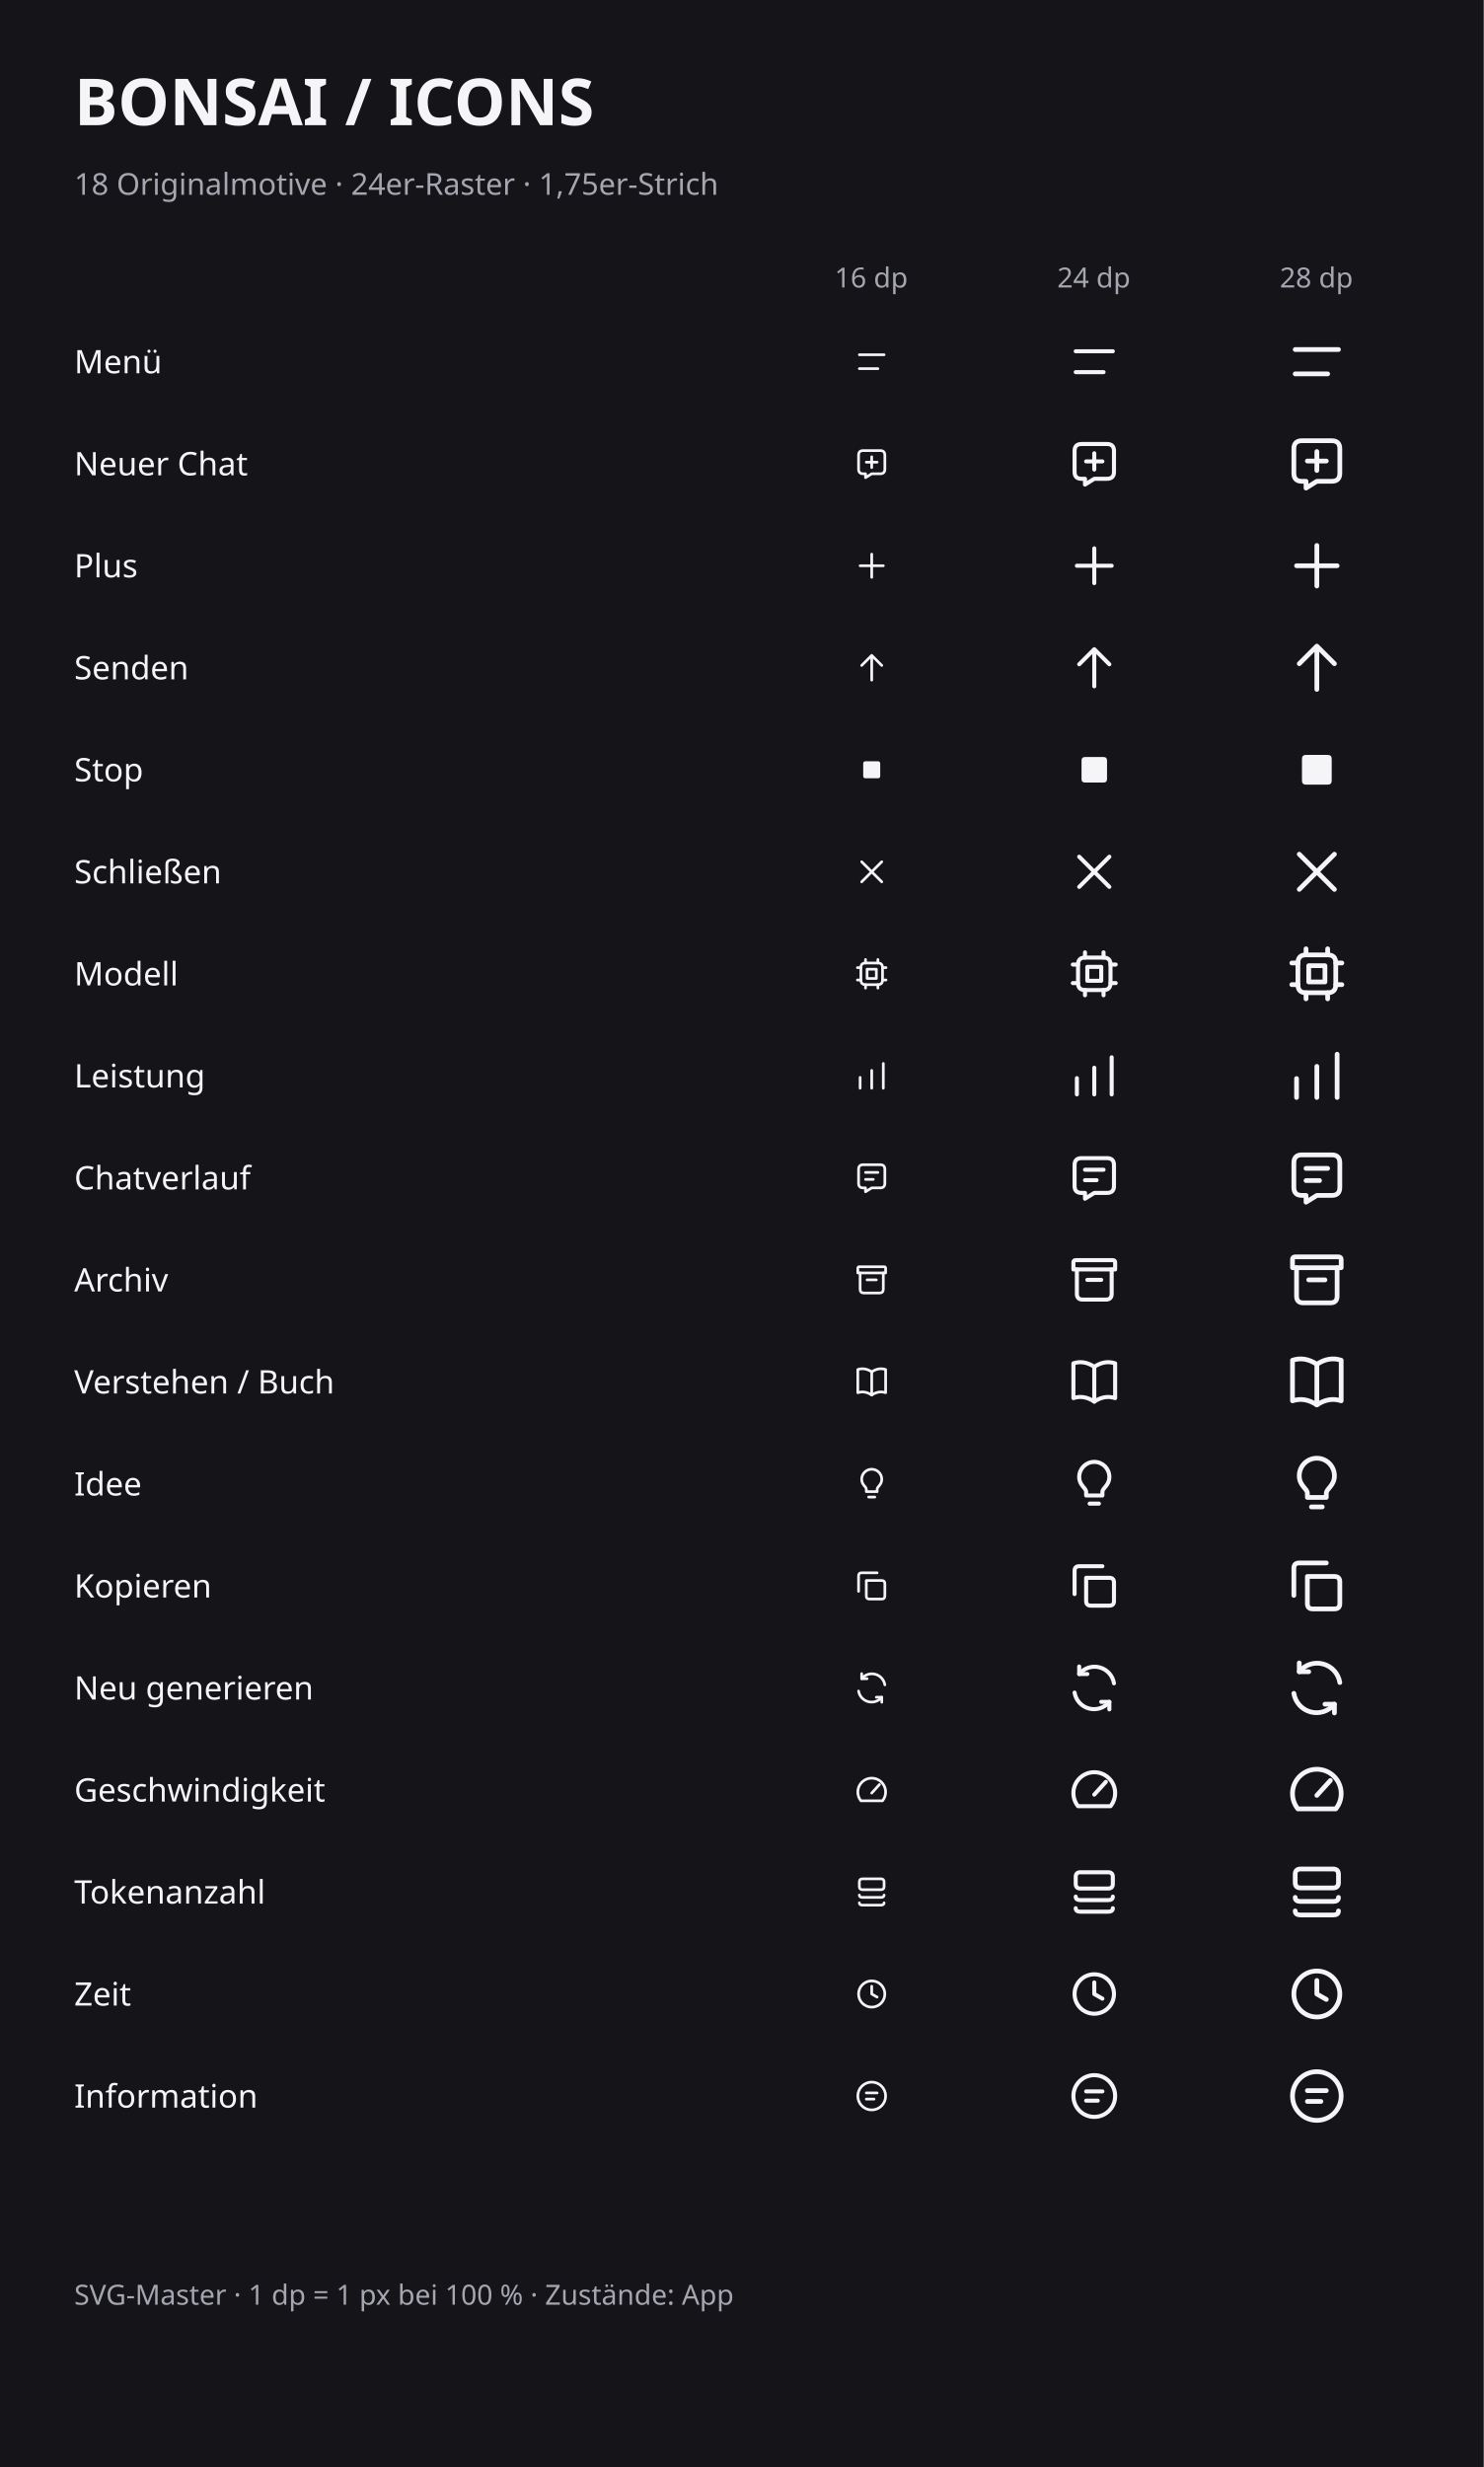
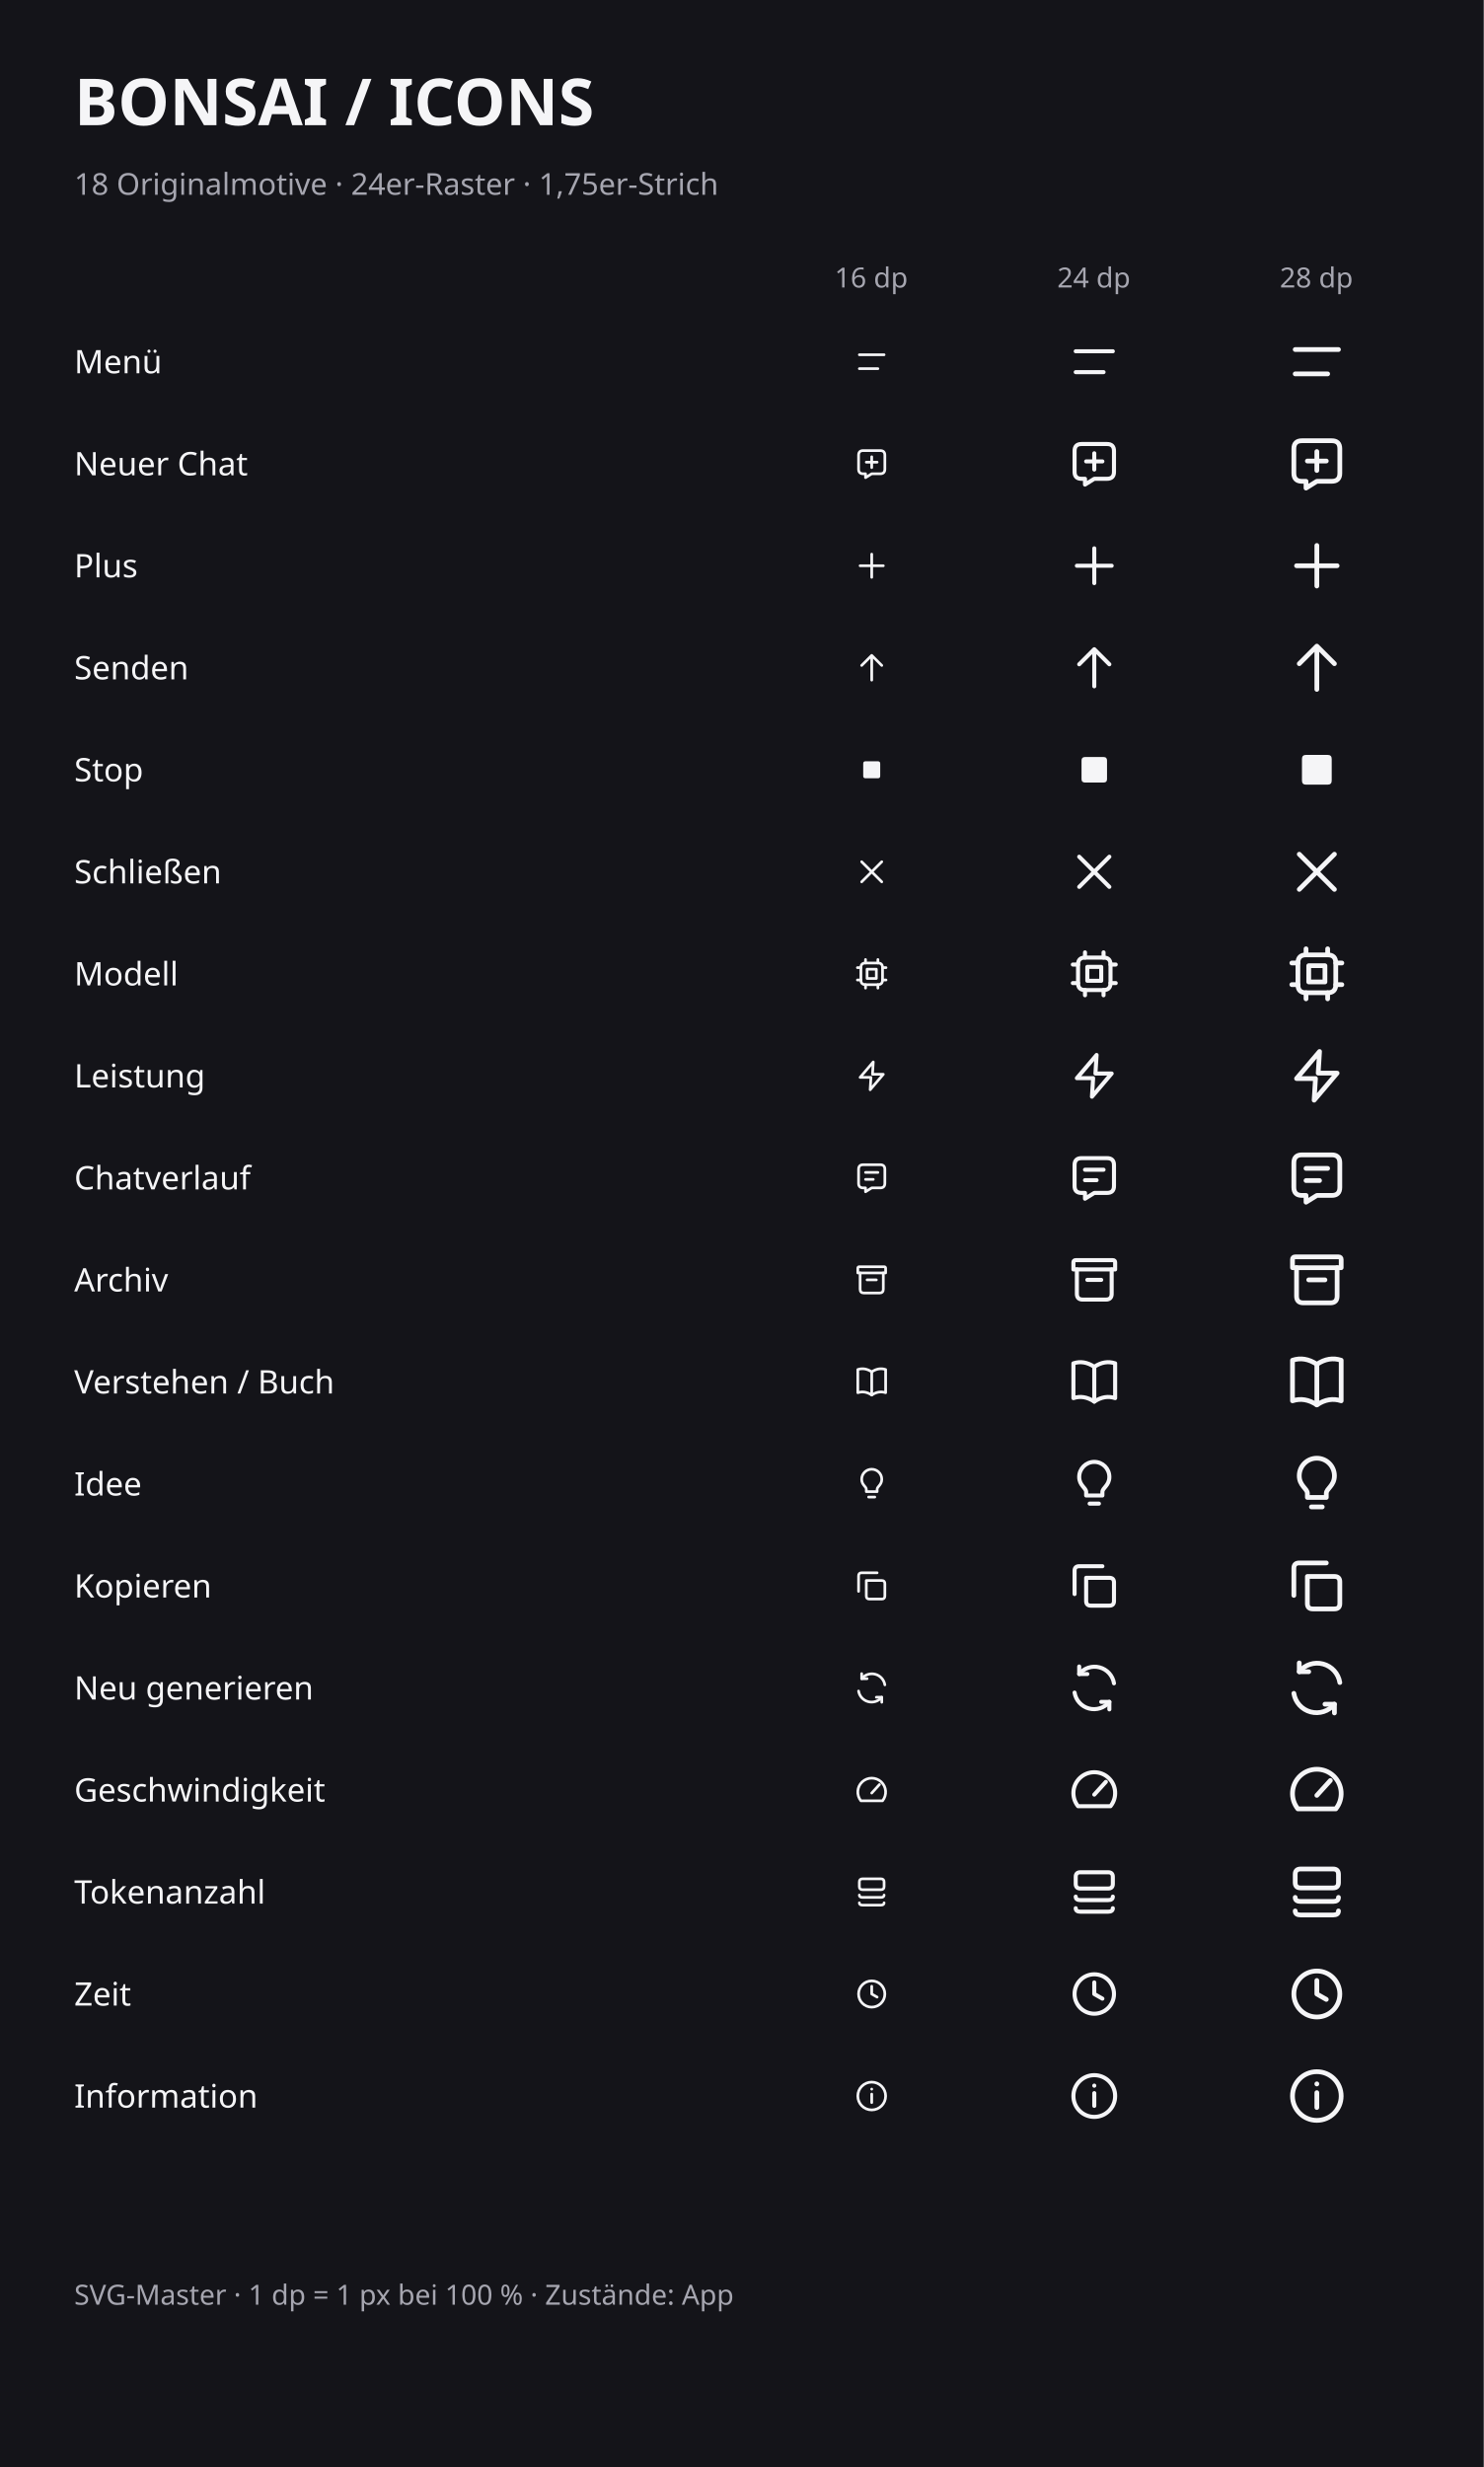
<svg xmlns="http://www.w3.org/2000/svg" width="640" height="1064" viewBox="0 0 640 1064">
  <rect width="640" height="1064" fill="#141419" />
  <g font-family="sans-serif" fill="#F5F5F7">
    <text x="32" y="54" font-size="28" font-weight="600">BONSAI / ICONS</text>
    <text x="32" y="84" font-size="13" fill="#A6A6B0">18 Originalmotive · 24er-Raster · 1,75er-Strich</text>
    <text x="360" y="124" font-size="12" fill="#A6A6B0">16 dp</text>
    <text x="456" y="124" font-size="12" fill="#A6A6B0">24 dp</text>
    <text x="552" y="124" font-size="12" fill="#A6A6B0">28 dp</text>
    <text x="32" y="161" font-size="14">Menü</text>
    <g transform="translate(368.0 148.0) scale(0.6666667)" color="#F5F5F7">
      <path d="M4 7.5H20 M4 16.5H16" fill="none" stroke="currentColor" stroke-width="1.75" stroke-linecap="round" stroke-linejoin="round" />
    </g>
    <g transform="translate(460.0 144.0) scale(1.0)" color="#F5F5F7">
      <path d="M4 7.5H20 M4 16.5H16" fill="none" stroke="currentColor" stroke-width="1.75" stroke-linecap="round" stroke-linejoin="round" />
    </g>
    <g transform="translate(554.0 142.0) scale(1.166667)" color="#F5F5F7">
      <path d="M4 7.5H20 M4 16.5H16" fill="none" stroke="currentColor" stroke-width="1.75" stroke-linecap="round" stroke-linejoin="round" />
    </g>
    <text x="32" y="205" font-size="14">Neuer Chat</text>
    <g transform="translate(368.0 192.0) scale(0.6666667)" color="#F5F5F7">
      <path d="M20.5 14V6.5Q20.5 3.5 17.5 3.5H6.5Q3.5 3.5 3.5 6.5V15.5Q3.5 18.5 6.5 18.5H8V21L12 18.5H17.5Q20.5 18.5 20.5 15.5V14" fill="none" stroke="currentColor" stroke-width="1.75" stroke-linecap="round" stroke-linejoin="round" />
      <path d="M8.5 11H15.5 M12 7.5V14.5" fill="none" stroke="currentColor" stroke-width="1.75" stroke-linecap="round" stroke-linejoin="round" />
    </g>
    <g transform="translate(460.0 188.0) scale(1.0)" color="#F5F5F7">
      <path d="M20.5 14V6.5Q20.5 3.5 17.5 3.5H6.5Q3.5 3.5 3.5 6.5V15.5Q3.5 18.5 6.5 18.5H8V21L12 18.5H17.5Q20.5 18.5 20.5 15.5V14" fill="none" stroke="currentColor" stroke-width="1.75" stroke-linecap="round" stroke-linejoin="round" />
      <path d="M8.5 11H15.5 M12 7.5V14.5" fill="none" stroke="currentColor" stroke-width="1.75" stroke-linecap="round" stroke-linejoin="round" />
    </g>
    <g transform="translate(554.0 186.0) scale(1.166667)" color="#F5F5F7">
      <path d="M20.5 14V6.5Q20.5 3.5 17.5 3.5H6.5Q3.5 3.5 3.5 6.5V15.5Q3.5 18.5 6.5 18.5H8V21L12 18.5H17.5Q20.5 18.5 20.5 15.5V14" fill="none" stroke="currentColor" stroke-width="1.75" stroke-linecap="round" stroke-linejoin="round" />
      <path d="M8.5 11H15.5 M12 7.5V14.5" fill="none" stroke="currentColor" stroke-width="1.75" stroke-linecap="round" stroke-linejoin="round" />
    </g>
    <text x="32" y="249" font-size="14">Plus</text>
    <g transform="translate(368.0 236.0) scale(0.6666667)" color="#F5F5F7">
      <path d="M4.5 12H19.5 M12 4.5V19.5" fill="none" stroke="currentColor" stroke-width="1.75" stroke-linecap="round" stroke-linejoin="round" />
    </g>
    <g transform="translate(460.0 232.0) scale(1.0)" color="#F5F5F7">
      <path d="M4.5 12H19.5 M12 4.5V19.5" fill="none" stroke="currentColor" stroke-width="1.75" stroke-linecap="round" stroke-linejoin="round" />
    </g>
    <g transform="translate(554.0 230.0) scale(1.166667)" color="#F5F5F7">
      <path d="M4.5 12H19.5 M12 4.5V19.5" fill="none" stroke="currentColor" stroke-width="1.75" stroke-linecap="round" stroke-linejoin="round" />
    </g>
    <text x="32" y="293" font-size="14">Senden</text>
    <g transform="translate(368.0 280.0) scale(0.6666667)" color="#F5F5F7">
      <path d="M12 20V4 M5.5 10.5L12 4L18.5 10.5" fill="none" stroke="currentColor" stroke-width="1.75" stroke-linecap="round" stroke-linejoin="round" />
    </g>
    <g transform="translate(460.0 276.0) scale(1.0)" color="#F5F5F7">
      <path d="M12 20V4 M5.5 10.5L12 4L18.5 10.5" fill="none" stroke="currentColor" stroke-width="1.75" stroke-linecap="round" stroke-linejoin="round" />
    </g>
    <g transform="translate(554.0 274.0) scale(1.166667)" color="#F5F5F7">
      <path d="M12 20V4 M5.5 10.5L12 4L18.5 10.5" fill="none" stroke="currentColor" stroke-width="1.75" stroke-linecap="round" stroke-linejoin="round" />
    </g>
    <text x="32" y="337" font-size="14">Stop</text>
    <g transform="translate(368.0 324.0) scale(0.6666667)" color="#F5F5F7">
      <path d="M8 6.5H16Q17.5 6.5 17.5 8V16Q17.5 17.5 16 17.5H8Q6.5 17.5 6.5 16V8Q6.5 6.5 8 6.5Z" fill="currentColor" />
    </g>
    <g transform="translate(460.0 320.0) scale(1.0)" color="#F5F5F7">
      <path d="M8 6.5H16Q17.5 6.5 17.5 8V16Q17.5 17.5 16 17.5H8Q6.5 17.5 6.5 16V8Q6.5 6.5 8 6.5Z" fill="currentColor" />
    </g>
    <g transform="translate(554.0 318.0) scale(1.166667)" color="#F5F5F7">
      <path d="M8 6.5H16Q17.5 6.5 17.5 8V16Q17.5 17.5 16 17.5H8Q6.5 17.5 6.5 16V8Q6.5 6.5 8 6.5Z" fill="currentColor" />
    </g>
    <text x="32" y="381" font-size="14">Schließen</text>
    <g transform="translate(368.0 368.0) scale(0.6666667)" color="#F5F5F7">
      <path d="M5.5 5.5L18.5 18.5 M18.5 5.5L5.5 18.5" fill="none" stroke="currentColor" stroke-width="1.75" stroke-linecap="round" stroke-linejoin="round" />
    </g>
    <g transform="translate(460.0 364.0) scale(1.0)" color="#F5F5F7">
      <path d="M5.5 5.5L18.5 18.5 M18.5 5.5L5.5 18.5" fill="none" stroke="currentColor" stroke-width="1.75" stroke-linecap="round" stroke-linejoin="round" />
    </g>
    <g transform="translate(554.0 362.0) scale(1.166667)" color="#F5F5F7">
      <path d="M5.5 5.5L18.5 18.5 M18.5 5.5L5.5 18.5" fill="none" stroke="currentColor" stroke-width="1.75" stroke-linecap="round" stroke-linejoin="round" />
    </g>
    <text x="32" y="425" font-size="14">Modell</text>
    <g transform="translate(368.0 412.0) scale(0.6666667)" color="#F5F5F7">
      <path d="M8 5H16Q19 5 19 8V16Q19 19 16 19H8Q5 19 5 16V8Q5 5 8 5Z" fill="none" stroke="currentColor" stroke-width="1.75" stroke-linecap="round" stroke-linejoin="round" />
      <path d="M9 9H15V15H9Z" fill="none" stroke="currentColor" stroke-width="1.75" stroke-linecap="round" stroke-linejoin="round" />
      <path d="M8 2.75V5 M16 2.75V5 M8 19V21.25 M16 19V21.25 M2.75 8H5 M2.75 16H5 M19 8H21.25 M19 16H21.25" fill="none" stroke="currentColor" stroke-width="1.75" stroke-linecap="round" stroke-linejoin="round" />
    </g>
    <g transform="translate(460.0 408.0) scale(1.0)" color="#F5F5F7">
      <path d="M8 5H16Q19 5 19 8V16Q19 19 16 19H8Q5 19 5 16V8Q5 5 8 5Z" fill="none" stroke="currentColor" stroke-width="1.75" stroke-linecap="round" stroke-linejoin="round" />
      <path d="M9 9H15V15H9Z" fill="none" stroke="currentColor" stroke-width="1.75" stroke-linecap="round" stroke-linejoin="round" />
      <path d="M8 2.75V5 M16 2.75V5 M8 19V21.25 M16 19V21.25 M2.75 8H5 M2.75 16H5 M19 8H21.25 M19 16H21.25" fill="none" stroke="currentColor" stroke-width="1.75" stroke-linecap="round" stroke-linejoin="round" />
    </g>
    <g transform="translate(554.0 406.0) scale(1.166667)" color="#F5F5F7">
      <path d="M8 5H16Q19 5 19 8V16Q19 19 16 19H8Q5 19 5 16V8Q5 5 8 5Z" fill="none" stroke="currentColor" stroke-width="1.75" stroke-linecap="round" stroke-linejoin="round" />
      <path d="M9 9H15V15H9Z" fill="none" stroke="currentColor" stroke-width="1.75" stroke-linecap="round" stroke-linejoin="round" />
      <path d="M8 2.75V5 M16 2.75V5 M8 19V21.25 M16 19V21.25 M2.75 8H5 M2.75 16H5 M19 8H21.25 M19 16H21.25" fill="none" stroke="currentColor" stroke-width="1.75" stroke-linecap="round" stroke-linejoin="round" />
    </g>
    <text x="32" y="469" font-size="14">Leistung</text>
    <g transform="translate(368.0 456.0) scale(0.6666667)" color="#F5F5F7">
-       <path d="M4.5 20V13 M12 20V8.5 M19.5 20V4" fill="none" stroke="currentColor" stroke-width="1.75" stroke-linecap="round" stroke-linejoin="round" />
+       <path d="M13 3L4.5 13H11.5L11 21L19.5 11H12.5L13 3Z" fill="none" stroke="currentColor" stroke-width="1.75" stroke-linecap="round" stroke-linejoin="round" />
    </g>
    <g transform="translate(460.0 452.0) scale(1.0)" color="#F5F5F7">
-       <path d="M4.5 20V13 M12 20V8.5 M19.5 20V4" fill="none" stroke="currentColor" stroke-width="1.75" stroke-linecap="round" stroke-linejoin="round" />
+       <path d="M13 3L4.5 13H11.5L11 21L19.5 11H12.5L13 3Z" fill="none" stroke="currentColor" stroke-width="1.75" stroke-linecap="round" stroke-linejoin="round" />
    </g>
    <g transform="translate(554.0 450.0) scale(1.166667)" color="#F5F5F7">
-       <path d="M4.5 20V13 M12 20V8.5 M19.5 20V4" fill="none" stroke="currentColor" stroke-width="1.75" stroke-linecap="round" stroke-linejoin="round" />
+       <path d="M13 3L4.5 13H11.5L11 21L19.5 11H12.5L13 3Z" fill="none" stroke="currentColor" stroke-width="1.75" stroke-linecap="round" stroke-linejoin="round" />
    </g>
    <text x="32" y="513" font-size="14">Chatverlauf</text>
    <g transform="translate(368.0 500.0) scale(0.6666667)" color="#F5F5F7">
      <path d="M20.5 6.5V15.5Q20.5 18.5 17.5 18.5H12L8 21V18.5H6.5Q3.5 18.5 3.5 15.5V6.5Q3.5 3.5 6.5 3.5H17.5Q20.5 3.5 20.5 6.5Z" fill="none" stroke="currentColor" stroke-width="1.75" stroke-linecap="round" stroke-linejoin="round" />
      <path d="M8 8.5H16 M8 13H13" fill="none" stroke="currentColor" stroke-width="1.75" stroke-linecap="round" stroke-linejoin="round" />
    </g>
    <g transform="translate(460.0 496.0) scale(1.0)" color="#F5F5F7">
      <path d="M20.5 6.5V15.5Q20.5 18.5 17.5 18.5H12L8 21V18.5H6.5Q3.5 18.5 3.5 15.5V6.5Q3.5 3.5 6.5 3.5H17.5Q20.5 3.5 20.5 6.5Z" fill="none" stroke="currentColor" stroke-width="1.75" stroke-linecap="round" stroke-linejoin="round" />
      <path d="M8 8.5H16 M8 13H13" fill="none" stroke="currentColor" stroke-width="1.75" stroke-linecap="round" stroke-linejoin="round" />
    </g>
    <g transform="translate(554.0 494.0) scale(1.166667)" color="#F5F5F7">
      <path d="M20.5 6.5V15.5Q20.5 18.5 17.5 18.5H12L8 21V18.5H6.5Q3.5 18.5 3.5 15.5V6.5Q3.5 3.5 6.5 3.5H17.5Q20.5 3.5 20.5 6.5Z" fill="none" stroke="currentColor" stroke-width="1.75" stroke-linecap="round" stroke-linejoin="round" />
      <path d="M8 8.5H16 M8 13H13" fill="none" stroke="currentColor" stroke-width="1.75" stroke-linecap="round" stroke-linejoin="round" />
    </g>
    <text x="32" y="557" font-size="14">Archiv</text>
    <g transform="translate(368.0 544.0) scale(0.6666667)" color="#F5F5F7">
      <path d="M4 3.5H20Q21 3.5 21 4.5V7.5H3V4.5Q3 3.5 4 3.5Z" fill="none" stroke="currentColor" stroke-width="1.75" stroke-linecap="round" stroke-linejoin="round" />
      <path d="M4.5 7.5V18Q4.5 20.5 7 20.5H17Q19.5 20.5 19.5 18V7.5" fill="none" stroke="currentColor" stroke-width="1.75" stroke-linecap="round" stroke-linejoin="round" />
      <path d="M9 12H15" fill="none" stroke="currentColor" stroke-width="1.75" stroke-linecap="round" stroke-linejoin="round" />
    </g>
    <g transform="translate(460.0 540.0) scale(1.0)" color="#F5F5F7">
      <path d="M4 3.5H20Q21 3.5 21 4.5V7.5H3V4.5Q3 3.5 4 3.5Z" fill="none" stroke="currentColor" stroke-width="1.75" stroke-linecap="round" stroke-linejoin="round" />
      <path d="M4.5 7.5V18Q4.5 20.5 7 20.5H17Q19.5 20.5 19.5 18V7.5" fill="none" stroke="currentColor" stroke-width="1.75" stroke-linecap="round" stroke-linejoin="round" />
      <path d="M9 12H15" fill="none" stroke="currentColor" stroke-width="1.75" stroke-linecap="round" stroke-linejoin="round" />
    </g>
    <g transform="translate(554.0 538.0) scale(1.166667)" color="#F5F5F7">
      <path d="M4 3.5H20Q21 3.5 21 4.5V7.5H3V4.5Q3 3.5 4 3.5Z" fill="none" stroke="currentColor" stroke-width="1.75" stroke-linecap="round" stroke-linejoin="round" />
      <path d="M4.5 7.5V18Q4.5 20.5 7 20.5H17Q19.5 20.5 19.5 18V7.5" fill="none" stroke="currentColor" stroke-width="1.75" stroke-linecap="round" stroke-linejoin="round" />
      <path d="M9 12H15" fill="none" stroke="currentColor" stroke-width="1.75" stroke-linecap="round" stroke-linejoin="round" />
    </g>
    <text x="32" y="601" font-size="14">Verstehen / Buch</text>
    <g transform="translate(368.0 588.0) scale(0.6666667)" color="#F5F5F7">
      <path d="M12 5.5Q7.5 2.5 3 4V19Q7.5 17.5 12 20.5Q16.5 17.5 21 19V4Q16.5 2.5 12 5.5Z" fill="none" stroke="currentColor" stroke-width="1.75" stroke-linecap="round" stroke-linejoin="round" />
      <path d="M12 5.5V20.5" fill="none" stroke="currentColor" stroke-width="1.75" stroke-linecap="round" stroke-linejoin="round" />
    </g>
    <g transform="translate(460.0 584.0) scale(1.0)" color="#F5F5F7">
      <path d="M12 5.5Q7.5 2.5 3 4V19Q7.5 17.5 12 20.5Q16.5 17.5 21 19V4Q16.5 2.5 12 5.5Z" fill="none" stroke="currentColor" stroke-width="1.75" stroke-linecap="round" stroke-linejoin="round" />
      <path d="M12 5.5V20.5" fill="none" stroke="currentColor" stroke-width="1.75" stroke-linecap="round" stroke-linejoin="round" />
    </g>
    <g transform="translate(554.0 582.0) scale(1.166667)" color="#F5F5F7">
      <path d="M12 5.5Q7.5 2.5 3 4V19Q7.5 17.5 12 20.5Q16.5 17.5 21 19V4Q16.5 2.5 12 5.5Z" fill="none" stroke="currentColor" stroke-width="1.75" stroke-linecap="round" stroke-linejoin="round" />
      <path d="M12 5.5V20.5" fill="none" stroke="currentColor" stroke-width="1.75" stroke-linecap="round" stroke-linejoin="round" />
    </g>
    <text x="32" y="645" font-size="14">Idee</text>
    <g transform="translate(368.0 632.0) scale(0.6666667)" color="#F5F5F7">
      <path d="M8.5 17V15.5C8.5 13.7 5.5 12.7 5.5 9A6.5 6.5 0 0 1 18.5 9C18.5 12.7 15.5 13.7 15.5 15.5V17Z" fill="none" stroke="currentColor" stroke-width="1.75" stroke-linecap="round" stroke-linejoin="round" />
      <path d="M10 20.5H14" fill="none" stroke="currentColor" stroke-width="1.75" stroke-linecap="round" stroke-linejoin="round" />
    </g>
    <g transform="translate(460.0 628.0) scale(1.0)" color="#F5F5F7">
      <path d="M8.5 17V15.5C8.5 13.7 5.5 12.7 5.5 9A6.5 6.5 0 0 1 18.5 9C18.5 12.7 15.5 13.7 15.5 15.5V17Z" fill="none" stroke="currentColor" stroke-width="1.75" stroke-linecap="round" stroke-linejoin="round" />
      <path d="M10 20.5H14" fill="none" stroke="currentColor" stroke-width="1.75" stroke-linecap="round" stroke-linejoin="round" />
    </g>
    <g transform="translate(554.0 626.0) scale(1.166667)" color="#F5F5F7">
      <path d="M8.5 17V15.5C8.5 13.7 5.5 12.7 5.5 9A6.5 6.5 0 0 1 18.5 9C18.5 12.7 15.5 13.7 15.5 15.5V17Z" fill="none" stroke="currentColor" stroke-width="1.75" stroke-linecap="round" stroke-linejoin="round" />
      <path d="M10 20.5H14" fill="none" stroke="currentColor" stroke-width="1.75" stroke-linecap="round" stroke-linejoin="round" />
    </g>
    <text x="32" y="689" font-size="14">Kopieren</text>
    <g transform="translate(368.0 676.0) scale(0.6666667)" color="#F5F5F7">
      <path d="M8.5 8.5H18.5Q20.5 8.5 20.5 10.5V18.5Q20.5 20.5 18.5 20.5H10.5Q8.5 20.5 8.5 18.5V8.5Z" fill="none" stroke="currentColor" stroke-width="1.75" stroke-linecap="round" stroke-linejoin="round" />
      <path d="M15.5 3.5H5.5Q3.5 3.5 3.5 5.5V15.5" fill="none" stroke="currentColor" stroke-width="1.75" stroke-linecap="round" stroke-linejoin="round" />
    </g>
    <g transform="translate(460.0 672.0) scale(1.0)" color="#F5F5F7">
      <path d="M8.5 8.5H18.5Q20.5 8.5 20.5 10.5V18.5Q20.5 20.5 18.5 20.5H10.5Q8.5 20.5 8.5 18.5V8.5Z" fill="none" stroke="currentColor" stroke-width="1.75" stroke-linecap="round" stroke-linejoin="round" />
      <path d="M15.5 3.5H5.5Q3.5 3.5 3.5 5.5V15.5" fill="none" stroke="currentColor" stroke-width="1.75" stroke-linecap="round" stroke-linejoin="round" />
    </g>
    <g transform="translate(554.0 670.0) scale(1.166667)" color="#F5F5F7">
      <path d="M8.5 8.5H18.5Q20.5 8.5 20.5 10.5V18.5Q20.5 20.5 18.5 20.5H10.5Q8.5 20.5 8.5 18.5V8.5Z" fill="none" stroke="currentColor" stroke-width="1.75" stroke-linecap="round" stroke-linejoin="round" />
      <path d="M15.5 3.5H5.5Q3.5 3.5 3.5 5.5V15.5" fill="none" stroke="currentColor" stroke-width="1.75" stroke-linecap="round" stroke-linejoin="round" />
    </g>
    <text x="32" y="733" font-size="14">Neu generieren</text>
    <g transform="translate(368.0 720.0) scale(0.6666667)" color="#F5F5F7">
      <path d="M20.5 10A8.5 8.5 0 0 0 5.5 6 M3.5 14A8.5 8.5 0 0 0 18.5 18" fill="none" stroke="currentColor" stroke-width="1.75" stroke-linecap="round" stroke-linejoin="round" />
      <path d="M5.5 2.75V6H9 M18.5 21.25V18H15" fill="none" stroke="currentColor" stroke-width="1.75" stroke-linecap="round" stroke-linejoin="round" />
    </g>
    <g transform="translate(460.0 716.0) scale(1.0)" color="#F5F5F7">
      <path d="M20.5 10A8.5 8.5 0 0 0 5.5 6 M3.5 14A8.5 8.5 0 0 0 18.5 18" fill="none" stroke="currentColor" stroke-width="1.75" stroke-linecap="round" stroke-linejoin="round" />
      <path d="M5.5 2.75V6H9 M18.5 21.25V18H15" fill="none" stroke="currentColor" stroke-width="1.75" stroke-linecap="round" stroke-linejoin="round" />
    </g>
    <g transform="translate(554.0 714.0) scale(1.166667)" color="#F5F5F7">
      <path d="M20.5 10A8.5 8.5 0 0 0 5.5 6 M3.5 14A8.5 8.5 0 0 0 18.5 18" fill="none" stroke="currentColor" stroke-width="1.75" stroke-linecap="round" stroke-linejoin="round" />
      <path d="M5.5 2.75V6H9 M18.5 21.25V18H15" fill="none" stroke="currentColor" stroke-width="1.75" stroke-linecap="round" stroke-linejoin="round" />
    </g>
    <text x="32" y="777" font-size="14">Geschwindigkeit</text>
    <g transform="translate(368.0 764.0) scale(0.6666667)" color="#F5F5F7">
      <path d="M5 19A9 9 0 1 1 19 19Z" fill="none" stroke="currentColor" stroke-width="1.75" stroke-linecap="round" stroke-linejoin="round" />
      <path d="M12 14L17 8.5" fill="none" stroke="currentColor" stroke-width="1.75" stroke-linecap="round" stroke-linejoin="round" />
    </g>
    <g transform="translate(460.0 760.0) scale(1.0)" color="#F5F5F7">
      <path d="M5 19A9 9 0 1 1 19 19Z" fill="none" stroke="currentColor" stroke-width="1.75" stroke-linecap="round" stroke-linejoin="round" />
      <path d="M12 14L17 8.5" fill="none" stroke="currentColor" stroke-width="1.75" stroke-linecap="round" stroke-linejoin="round" />
    </g>
    <g transform="translate(554.0 758.0) scale(1.166667)" color="#F5F5F7">
      <path d="M5 19A9 9 0 1 1 19 19Z" fill="none" stroke="currentColor" stroke-width="1.75" stroke-linecap="round" stroke-linejoin="round" />
      <path d="M12 14L17 8.5" fill="none" stroke="currentColor" stroke-width="1.75" stroke-linecap="round" stroke-linejoin="round" />
    </g>
    <text x="32" y="821" font-size="14">Tokenanzahl</text>
    <g transform="translate(368.0 808.0) scale(0.6666667)" color="#F5F5F7">
      <path d="M6 3.5H18Q20 3.5 20 5.5V8.5Q20 10.5 18 10.5H6Q4 10.5 4 8.5V5.5Q4 3.5 6 3.5Z" fill="none" stroke="currentColor" stroke-width="1.75" stroke-linecap="round" stroke-linejoin="round" />
      <path d="M4 14Q4 15.5 6 15.5H18Q20 15.5 20 14" fill="none" stroke="currentColor" stroke-width="1.75" stroke-linecap="round" stroke-linejoin="round" />
      <path d="M4 19Q4 20.5 6 20.5H18Q20 20.5 20 19" fill="none" stroke="currentColor" stroke-width="1.75" stroke-linecap="round" stroke-linejoin="round" />
    </g>
    <g transform="translate(460.0 804.0) scale(1.0)" color="#F5F5F7">
      <path d="M6 3.5H18Q20 3.5 20 5.5V8.5Q20 10.5 18 10.5H6Q4 10.5 4 8.5V5.5Q4 3.5 6 3.5Z" fill="none" stroke="currentColor" stroke-width="1.75" stroke-linecap="round" stroke-linejoin="round" />
      <path d="M4 14Q4 15.5 6 15.5H18Q20 15.5 20 14" fill="none" stroke="currentColor" stroke-width="1.75" stroke-linecap="round" stroke-linejoin="round" />
      <path d="M4 19Q4 20.5 6 20.5H18Q20 20.5 20 19" fill="none" stroke="currentColor" stroke-width="1.75" stroke-linecap="round" stroke-linejoin="round" />
    </g>
    <g transform="translate(554.0 802.0) scale(1.166667)" color="#F5F5F7">
      <path d="M6 3.5H18Q20 3.5 20 5.5V8.5Q20 10.5 18 10.5H6Q4 10.5 4 8.5V5.5Q4 3.5 6 3.5Z" fill="none" stroke="currentColor" stroke-width="1.75" stroke-linecap="round" stroke-linejoin="round" />
      <path d="M4 14Q4 15.5 6 15.5H18Q20 15.5 20 14" fill="none" stroke="currentColor" stroke-width="1.75" stroke-linecap="round" stroke-linejoin="round" />
      <path d="M4 19Q4 20.5 6 20.5H18Q20 20.5 20 19" fill="none" stroke="currentColor" stroke-width="1.75" stroke-linecap="round" stroke-linejoin="round" />
    </g>
    <text x="32" y="865" font-size="14">Zeit</text>
    <g transform="translate(368.0 852.0) scale(0.6666667)" color="#F5F5F7">
      <path d="M12 3.5A8.5 8.5 0 1 1 12 20.5A8.5 8.5 0 1 1 12 3.5Z" fill="none" stroke="currentColor" stroke-width="1.75" stroke-linecap="round" stroke-linejoin="round" />
      <path d="M12 7V12L15.5 14" fill="none" stroke="currentColor" stroke-width="1.75" stroke-linecap="round" stroke-linejoin="round" />
    </g>
    <g transform="translate(460.0 848.0) scale(1.0)" color="#F5F5F7">
      <path d="M12 3.5A8.5 8.5 0 1 1 12 20.5A8.5 8.5 0 1 1 12 3.5Z" fill="none" stroke="currentColor" stroke-width="1.75" stroke-linecap="round" stroke-linejoin="round" />
      <path d="M12 7V12L15.5 14" fill="none" stroke="currentColor" stroke-width="1.75" stroke-linecap="round" stroke-linejoin="round" />
    </g>
    <g transform="translate(554.0 846.0) scale(1.166667)" color="#F5F5F7">
      <path d="M12 3.5A8.5 8.5 0 1 1 12 20.5A8.5 8.5 0 1 1 12 3.5Z" fill="none" stroke="currentColor" stroke-width="1.75" stroke-linecap="round" stroke-linejoin="round" />
      <path d="M12 7V12L15.5 14" fill="none" stroke="currentColor" stroke-width="1.75" stroke-linecap="round" stroke-linejoin="round" />
    </g>
    <text x="32" y="909" font-size="14">Information</text>
    <g transform="translate(368.0 896.0) scale(0.6666667)" color="#F5F5F7">
      <path d="M12 3A9 9 0 1 1 12 21A9 9 0 1 1 12 3Z" fill="none" stroke="currentColor" stroke-width="1.75" stroke-linecap="round" stroke-linejoin="round" />
-       <path d="M8.5 10H15.5 M8.5 14H13.5" fill="none" stroke="currentColor" stroke-width="1.75" stroke-linecap="round" stroke-linejoin="round" />
+       <path d="M12 10.75V16.25 M12 7.5V7.55" fill="none" stroke="currentColor" stroke-width="1.75" stroke-linecap="round" stroke-linejoin="round" />
    </g>
    <g transform="translate(460.0 892.0) scale(1.0)" color="#F5F5F7">
      <path d="M12 3A9 9 0 1 1 12 21A9 9 0 1 1 12 3Z" fill="none" stroke="currentColor" stroke-width="1.75" stroke-linecap="round" stroke-linejoin="round" />
-       <path d="M8.5 10H15.5 M8.5 14H13.5" fill="none" stroke="currentColor" stroke-width="1.75" stroke-linecap="round" stroke-linejoin="round" />
+       <path d="M12 10.75V16.25 M12 7.5V7.55" fill="none" stroke="currentColor" stroke-width="1.75" stroke-linecap="round" stroke-linejoin="round" />
    </g>
    <g transform="translate(554.0 890.0) scale(1.166667)" color="#F5F5F7">
      <path d="M12 3A9 9 0 1 1 12 21A9 9 0 1 1 12 3Z" fill="none" stroke="currentColor" stroke-width="1.75" stroke-linecap="round" stroke-linejoin="round" />
-       <path d="M8.5 10H15.5 M8.5 14H13.5" fill="none" stroke="currentColor" stroke-width="1.75" stroke-linecap="round" stroke-linejoin="round" />
+       <path d="M12 10.75V16.25 M12 7.5V7.55" fill="none" stroke="currentColor" stroke-width="1.75" stroke-linecap="round" stroke-linejoin="round" />
    </g>
    <text x="32" y="994" font-size="12" fill="#A6A6B0">SVG-Master · 1 dp = 1 px bei 100 % · Zustände: App</text>
  </g>
</svg>
